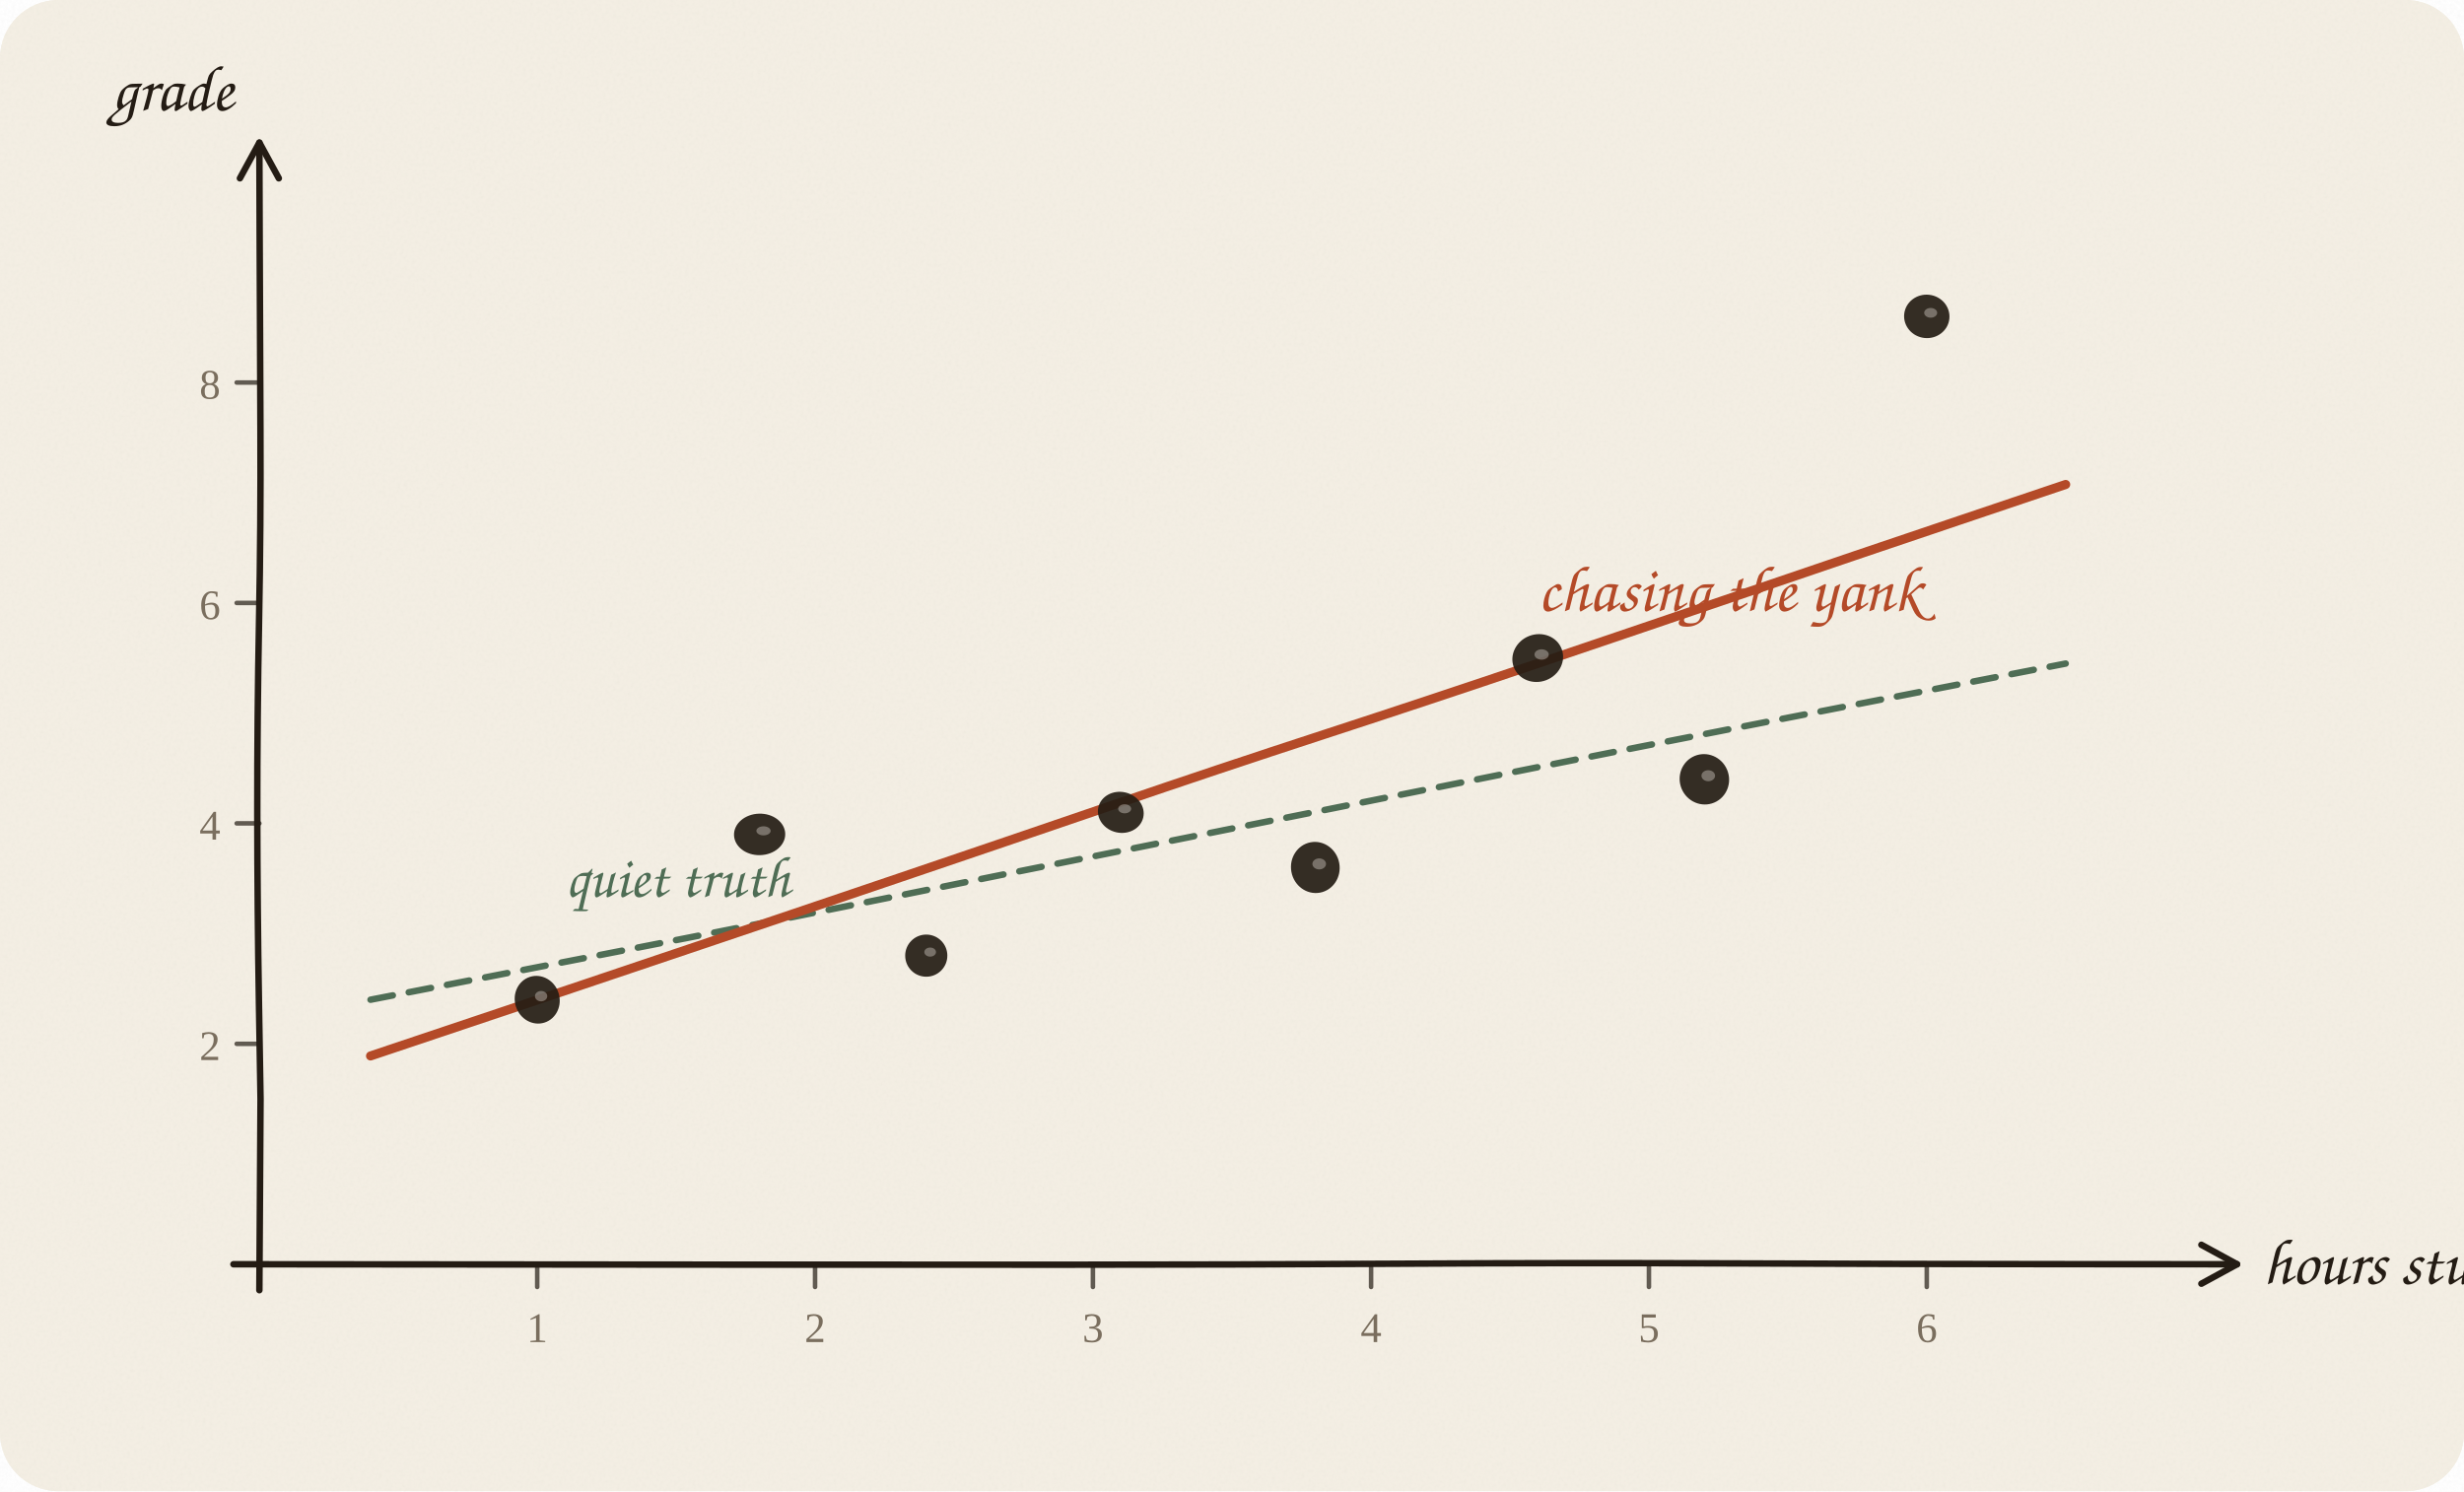
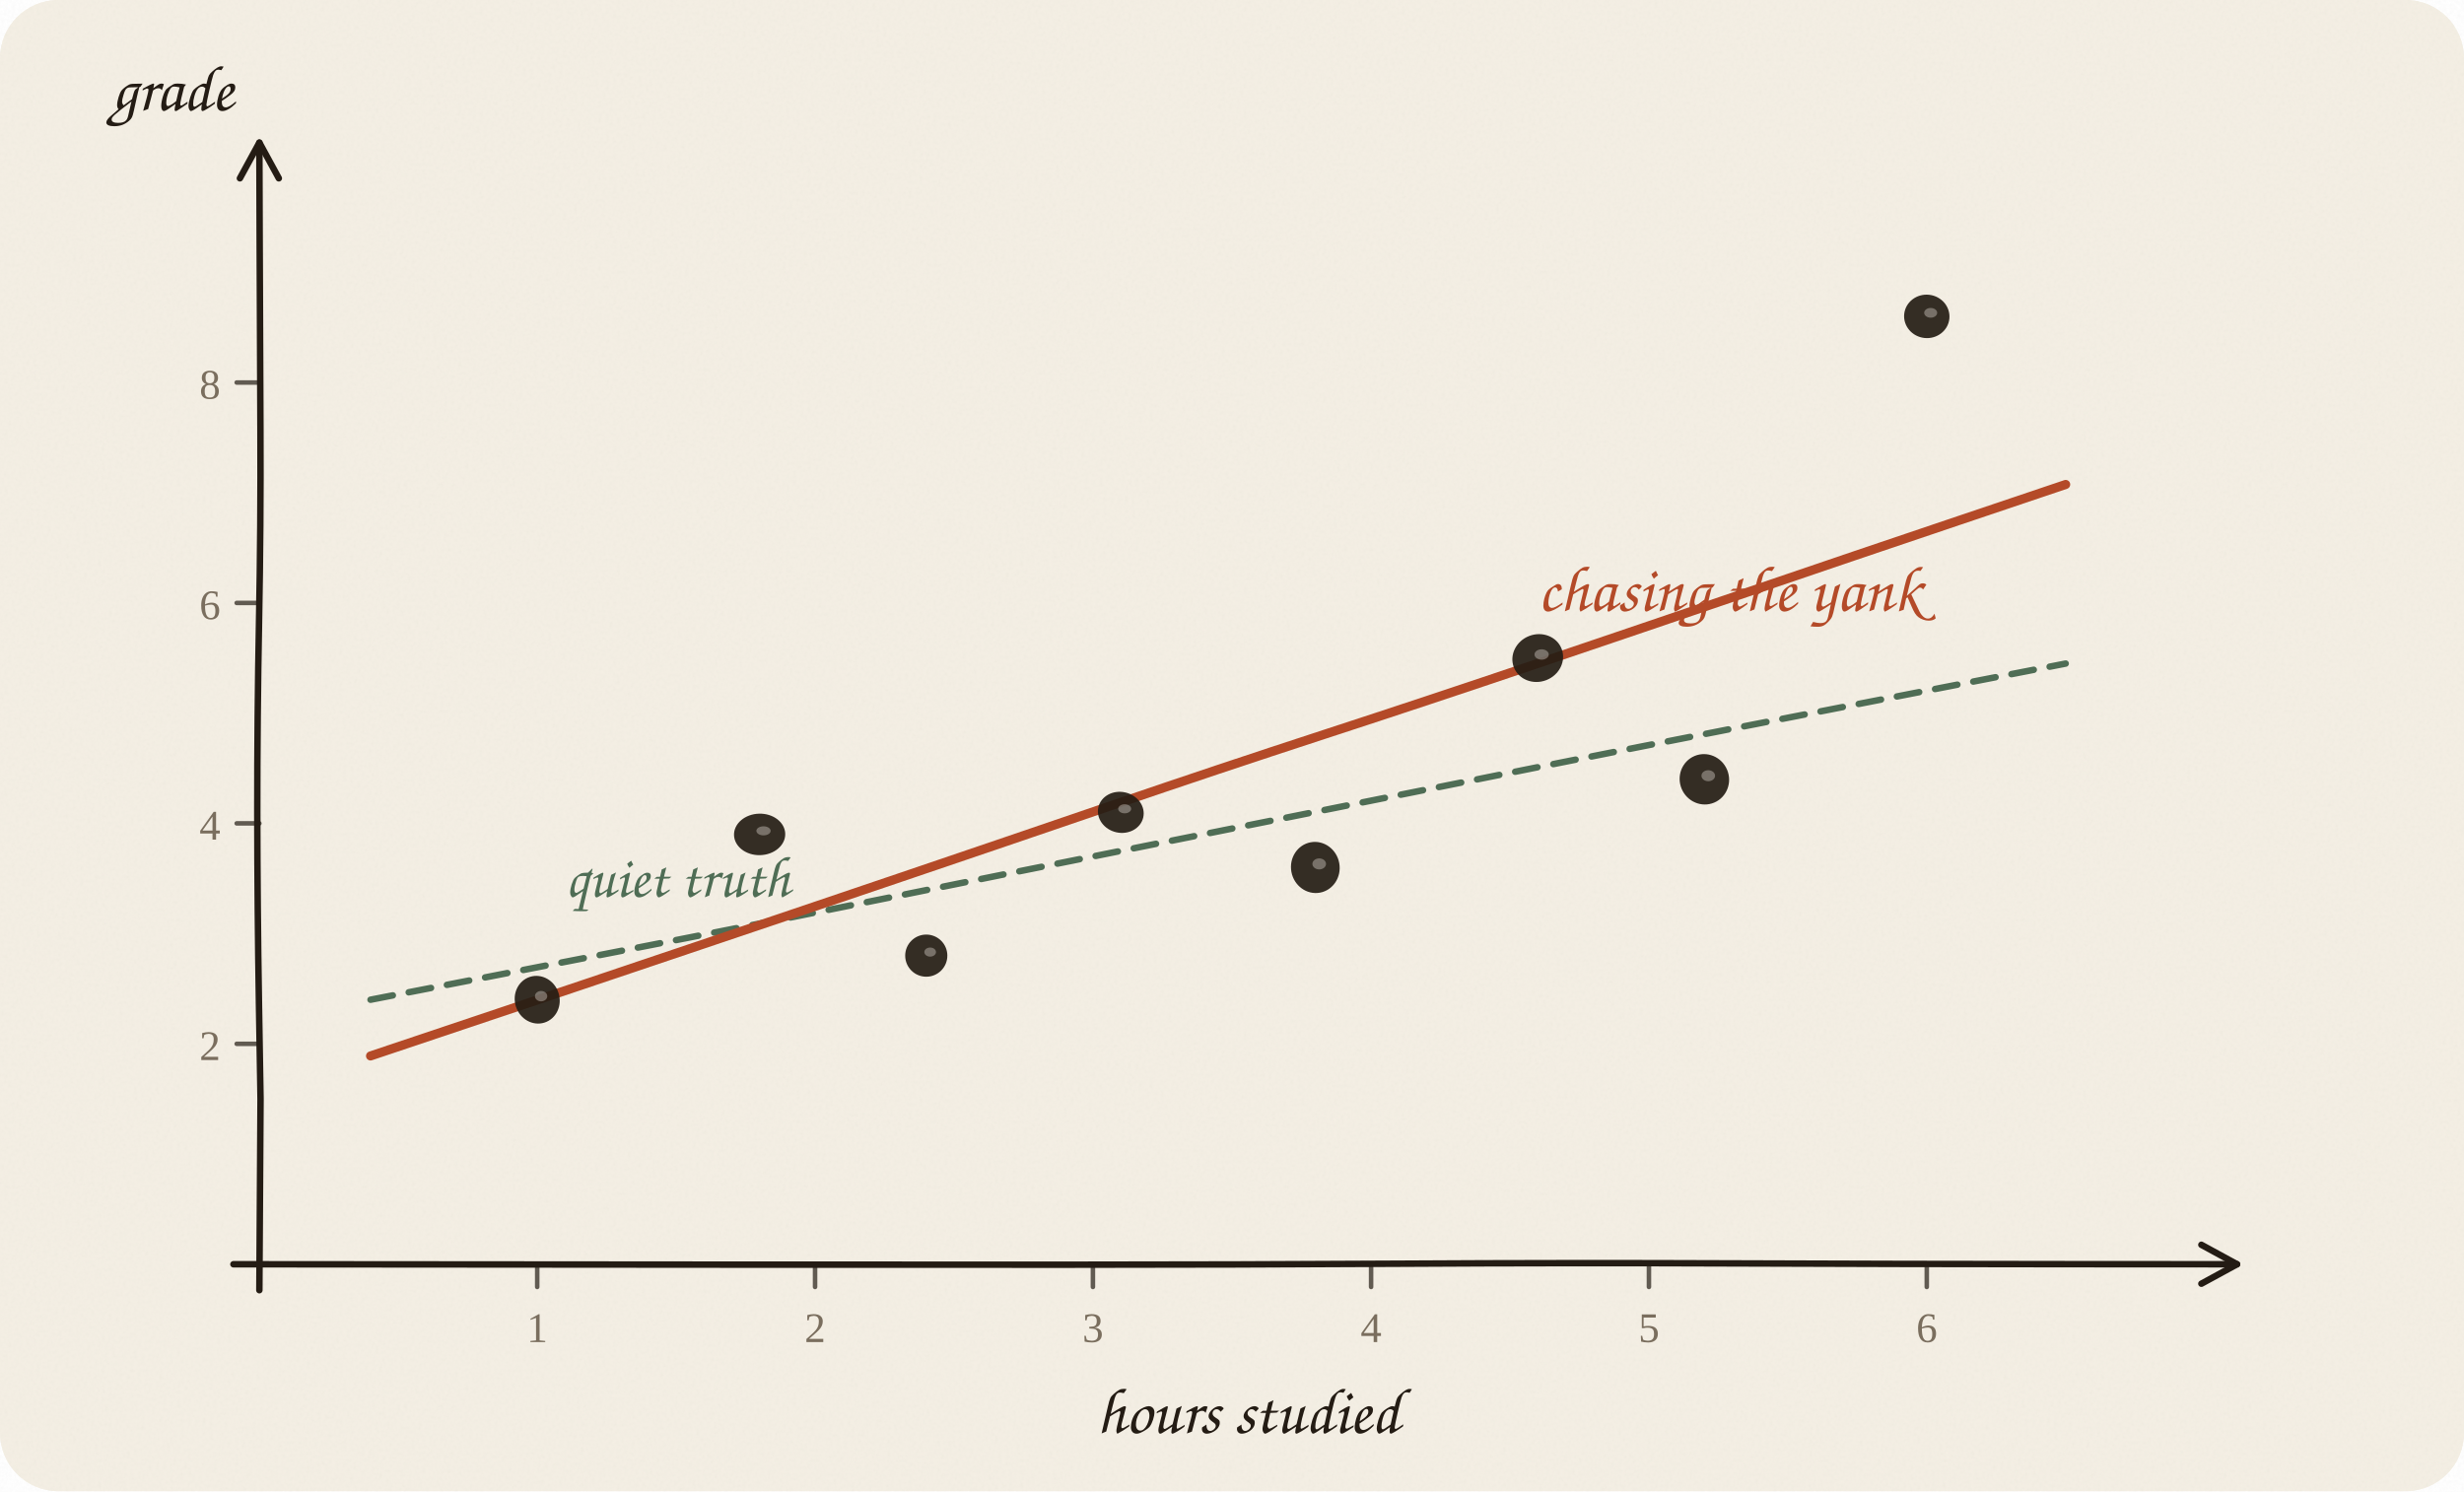
<svg xmlns="http://www.w3.org/2000/svg" viewBox="0 0 760 460" width="760" height="460" role="img" aria-label="ordinary line chasing noise">
  <defs>
    <filter id="grain" x="0" y="0" width="100%" height="100%">
      <feTurbulence type="fractalNoise" baseFrequency="0.9" numOctaves="2" stitchTiles="stitch" result="n" />
      <feColorMatrix type="saturate" values="0" />
      <feComponentTransfer>
        <feFuncA type="linear" slope="0.07" />
      </feComponentTransfer>
      <feBlend in="SourceGraphic" mode="multiply" />
    </filter>
  </defs>
  <rect width="760" height="460" rx="18" ry="18" fill="#f4efe4" />
  <rect width="760" height="460" rx="18" ry="18" fill="#f4efe4" filter="url(#grain)" opacity="0.9" />
  <path d="M 80.00,398.00 L 80.36,339.00 Q 80.36,339.00 79.87,309.50 Q 79.39,280.00 79.36,250.50 Q 79.34,221.00 79.90,191.50 Q 80.46,162.00 80.33,132.50 Q 80.19,103.00 80.09,73.50 L 80.00,44.00" fill="none" stroke="#241c14" stroke-width="2.0" stroke-linecap="round" stroke-linejoin="round" opacity="1" />
  <path d="M 72.00,390.00 L 175.00,390.08 Q 175.00,390.08 226.50,390.12 Q 278.00,390.15 329.50,390.14 Q 381.00,390.13 432.50,389.83 Q 484.00,389.53 535.50,389.74 Q 587.00,389.94 638.50,389.97 L 690.00,390.00" fill="none" stroke="#241c14" stroke-width="2.0" stroke-linecap="round" stroke-linejoin="round" opacity="1" />
  <path d="M 679.0,384.0 L 690.0,390.0 L 679.0,396.0" fill="none" stroke="#241c14" stroke-width="2.0" stroke-linecap="round" stroke-linejoin="round" opacity="1" />
  <path d="M 74.0,55.0 L 80.0,44.0 L 86.0,55.0" fill="none" stroke="#241c14" stroke-width="2.0" stroke-linecap="round" stroke-linejoin="round" opacity="1" />
-   <text x="698.0" y="396.0" font-family="Bradley Hand, Apple Chancery, Segoe Script, Comic Sans MS, cursive" font-size="20" fill="#241c14" text-anchor="start" font-style="normal" font-weight="normal">hours studied</text>
+   <text x="385.0" y="442.0" font-family="Bradley Hand, Apple Chancery, Segoe Script, Comic Sans MS, cursive" font-size="20" fill="#241c14" text-anchor="middle" font-style="normal" font-weight="normal">hours studied</text>
  <text x="72.0" y="34.0" font-family="Bradley Hand, Apple Chancery, Segoe Script, Comic Sans MS, cursive" font-size="20" fill="#241c14" text-anchor="end" font-style="normal" font-weight="normal">grade</text>
  <path d="M 165.7,390.0 L 165.7,397.0" fill="none" stroke="#241c14" stroke-width="1.4" stroke-linecap="round" stroke-linejoin="round" opacity="0.7" />
  <text x="165.7" y="414.0" font-family="Georgia, Times New Roman, serif" font-size="13" fill="#7a6e5e" text-anchor="middle" font-style="normal" font-weight="normal">1</text>
  <path d="M 251.4,390.0 L 251.4,397.0" fill="none" stroke="#241c14" stroke-width="1.4" stroke-linecap="round" stroke-linejoin="round" opacity="0.7" />
  <text x="251.4" y="414.0" font-family="Georgia, Times New Roman, serif" font-size="13" fill="#7a6e5e" text-anchor="middle" font-style="normal" font-weight="normal">2</text>
  <path d="M 337.1,390.0 L 337.1,397.0" fill="none" stroke="#241c14" stroke-width="1.4" stroke-linecap="round" stroke-linejoin="round" opacity="0.7" />
  <text x="337.1" y="414.0" font-family="Georgia, Times New Roman, serif" font-size="13" fill="#7a6e5e" text-anchor="middle" font-style="normal" font-weight="normal">3</text>
  <path d="M 422.9,390.0 L 422.9,397.0" fill="none" stroke="#241c14" stroke-width="1.4" stroke-linecap="round" stroke-linejoin="round" opacity="0.7" />
  <text x="422.9" y="414.0" font-family="Georgia, Times New Roman, serif" font-size="13" fill="#7a6e5e" text-anchor="middle" font-style="normal" font-weight="normal">4</text>
  <path d="M 508.6,390.0 L 508.6,397.0" fill="none" stroke="#241c14" stroke-width="1.4" stroke-linecap="round" stroke-linejoin="round" opacity="0.7" />
  <text x="508.6" y="414.0" font-family="Georgia, Times New Roman, serif" font-size="13" fill="#7a6e5e" text-anchor="middle" font-style="normal" font-weight="normal">5</text>
  <path d="M 594.3,390.0 L 594.3,397.0" fill="none" stroke="#241c14" stroke-width="1.4" stroke-linecap="round" stroke-linejoin="round" opacity="0.7" />
  <text x="594.3" y="414.0" font-family="Georgia, Times New Roman, serif" font-size="13" fill="#7a6e5e" text-anchor="middle" font-style="normal" font-weight="normal">6</text>
  <path d="M 80.0,322.0 L 73.0,322.0" fill="none" stroke="#241c14" stroke-width="1.4" stroke-linecap="round" stroke-linejoin="round" opacity="0.7" />
  <text x="68.0" y="327.0" font-family="Georgia, Times New Roman, serif" font-size="13" fill="#7a6e5e" text-anchor="end" font-style="normal" font-weight="normal">2</text>
  <path d="M 80.0,254.0 L 73.0,254.0" fill="none" stroke="#241c14" stroke-width="1.4" stroke-linecap="round" stroke-linejoin="round" opacity="0.7" />
  <text x="68.0" y="259.0" font-family="Georgia, Times New Roman, serif" font-size="13" fill="#7a6e5e" text-anchor="end" font-style="normal" font-weight="normal">4</text>
  <path d="M 80.0,186.0 L 73.0,186.0" fill="none" stroke="#241c14" stroke-width="1.4" stroke-linecap="round" stroke-linejoin="round" opacity="0.7" />
  <text x="68.0" y="191.0" font-family="Georgia, Times New Roman, serif" font-size="13" fill="#7a6e5e" text-anchor="end" font-style="normal" font-weight="normal">6</text>
  <path d="M 80.0,118.0 L 73.0,118.0" fill="none" stroke="#241c14" stroke-width="1.4" stroke-linecap="round" stroke-linejoin="round" opacity="0.7" />
  <text x="68.0" y="123.0" font-family="Georgia, Times New Roman, serif" font-size="13" fill="#7a6e5e" text-anchor="end" font-style="normal" font-weight="normal">8</text>
  <path d="M 114.29,308.40 L 179.69,295.66 Q 179.69,295.66 212.38,289.25 Q 245.07,282.85 277.72,276.20 Q 310.37,269.56 343.03,263.02 Q 375.70,256.49 408.36,249.91 Q 441.02,243.34 473.69,236.79 Q 506.35,230.24 539.05,223.84 Q 571.74,217.45 604.44,211.07 L 637.14,204.70" fill="none" stroke="#4f6d55" stroke-width="2.0" stroke-linecap="round" stroke-linejoin="round" opacity="1" stroke-dasharray="7 5" />
  <path d="M 114.29,325.74 L 179.67,303.79 Q 179.67,303.79 212.35,292.78 Q 245.04,281.78 277.69,270.69 Q 310.35,259.61 342.98,248.44 Q 375.61,237.27 408.39,226.57 Q 441.18,215.87 473.84,204.82 Q 506.51,193.77 539.15,182.63 Q 571.79,171.49 604.47,160.47 L 637.14,149.45" fill="none" stroke="#b44a28" stroke-width="2.8" stroke-linecap="round" stroke-linejoin="round" opacity="1" />
  <ellipse cx="165.7" cy="308.4" rx="6.9" ry="7.4" transform="rotate(-17.7 165.7 308.4)" fill="#241c14" opacity="0.92" />
  <ellipse cx="166.9" cy="307.3" rx="1.9" ry="1.6" fill="#f7f2ea" opacity="0.35" />
  <ellipse cx="234.3" cy="257.4" rx="7.9" ry="6.4" transform="rotate(-1.5 234.3 257.4)" fill="#241c14" opacity="0.92" />
  <ellipse cx="235.5" cy="256.3" rx="2.2" ry="1.4" fill="#f7f2ea" opacity="0.35" />
  <ellipse cx="285.7" cy="294.8" rx="6.5" ry="6.5" transform="rotate(-0.5 285.7 294.8)" fill="#241c14" opacity="0.92" />
  <ellipse cx="286.9" cy="293.7" rx="1.8" ry="1.4" fill="#f7f2ea" opacity="0.35" />
  <ellipse cx="345.7" cy="250.6" rx="7.1" ry="6.3" transform="rotate(12.7 345.7 250.6)" fill="#241c14" opacity="0.92" />
  <ellipse cx="346.9" cy="249.5" rx="2.0" ry="1.4" fill="#f7f2ea" opacity="0.35" />
  <ellipse cx="405.7" cy="267.6" rx="7.5" ry="7.9" transform="rotate(-10.4 405.7 267.6)" fill="#241c14" opacity="0.92" />
  <ellipse cx="406.9" cy="266.5" rx="2.1" ry="1.7" fill="#f7f2ea" opacity="0.35" />
  <ellipse cx="474.3" cy="203.0" rx="7.9" ry="7.3" transform="rotate(-21.1 474.3 203.0)" fill="#241c14" opacity="0.92" />
  <ellipse cx="475.5" cy="201.9" rx="2.2" ry="1.6" fill="#f7f2ea" opacity="0.35" />
  <ellipse cx="525.7" cy="240.4" rx="7.6" ry="7.8" transform="rotate(-23.0 525.7 240.4)" fill="#241c14" opacity="0.92" />
  <ellipse cx="526.9" cy="239.3" rx="2.1" ry="1.7" fill="#f7f2ea" opacity="0.35" />
  <ellipse cx="594.3" cy="97.6" rx="7.0" ry="6.7" transform="rotate(6.1 594.3 97.6)" fill="#241c14" opacity="0.92" />
  <ellipse cx="595.5" cy="96.5" rx="2.0" ry="1.5" fill="#f7f2ea" opacity="0.35" />
  <text x="174.3" y="276.6" font-family="Bradley Hand, Apple Chancery, Segoe Script, Comic Sans MS, cursive" font-size="18" fill="#4f6d55" text-anchor="start" font-style="normal" font-weight="normal">quiet truth</text>
  <text x="474.3" y="188.4" font-family="Bradley Hand, Apple Chancery, Segoe Script, Comic Sans MS, cursive" font-size="20" fill="#b44a28" text-anchor="start" font-style="normal" font-weight="normal">chasing the yank</text>
</svg>
